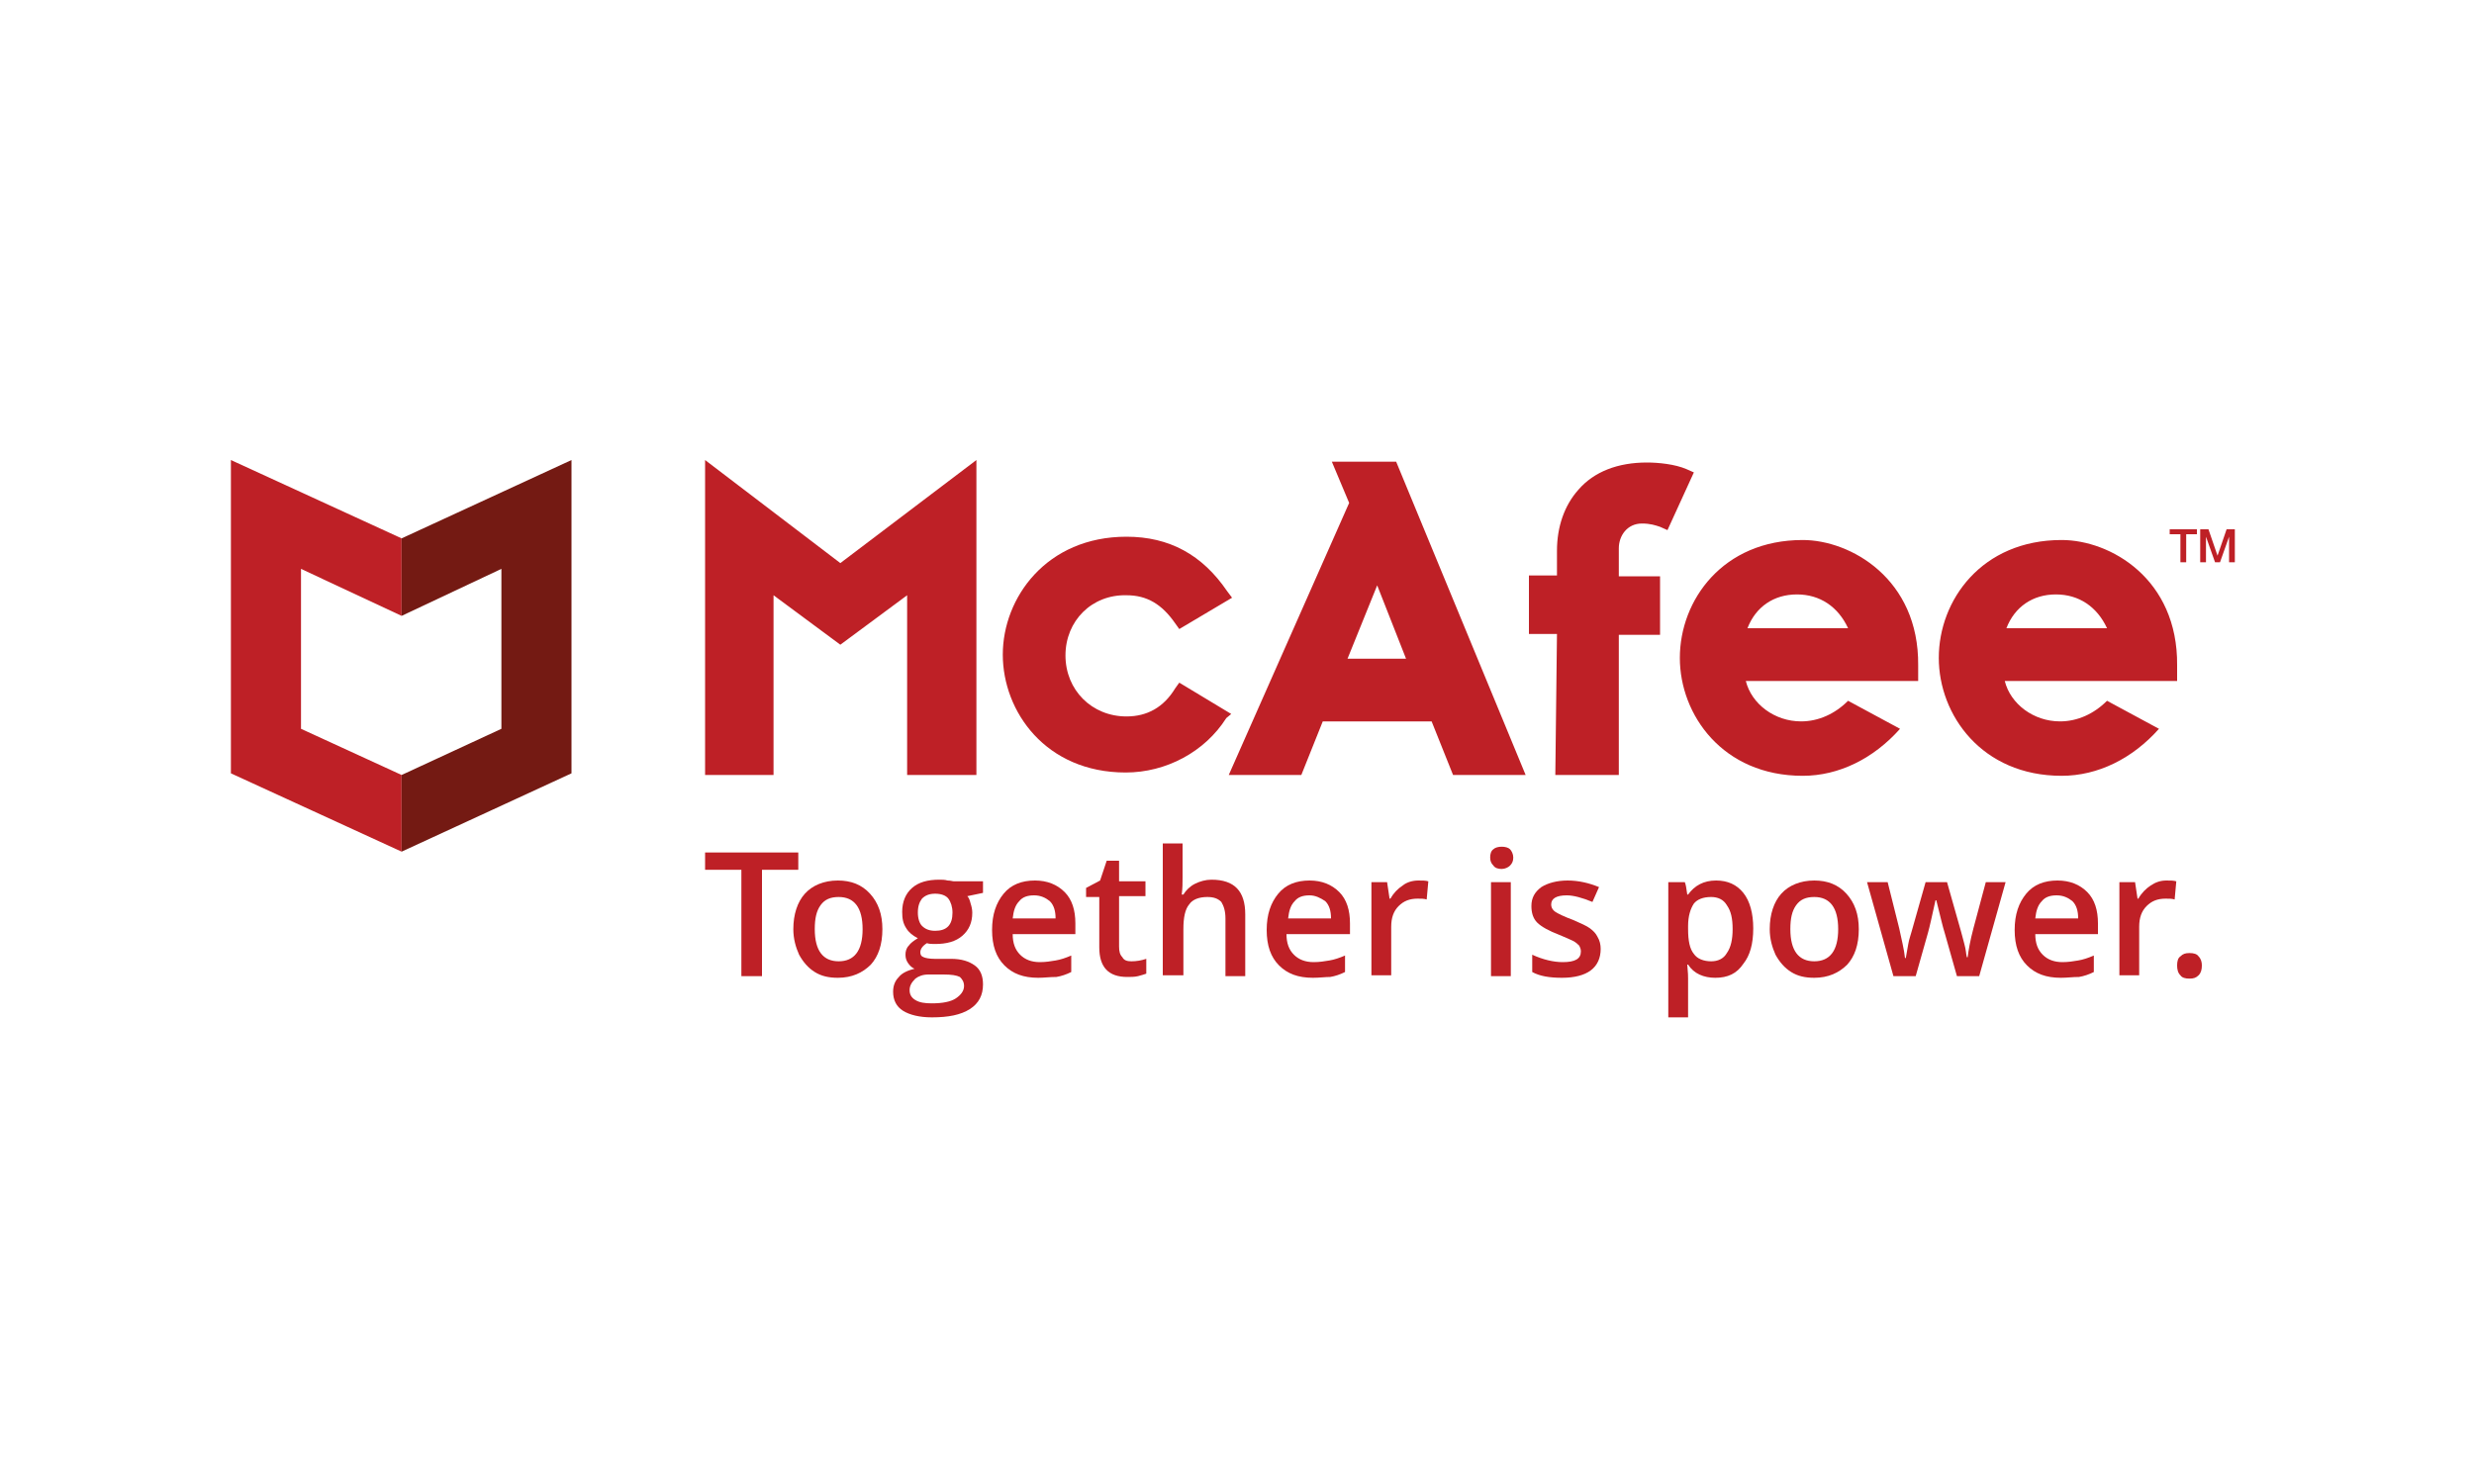
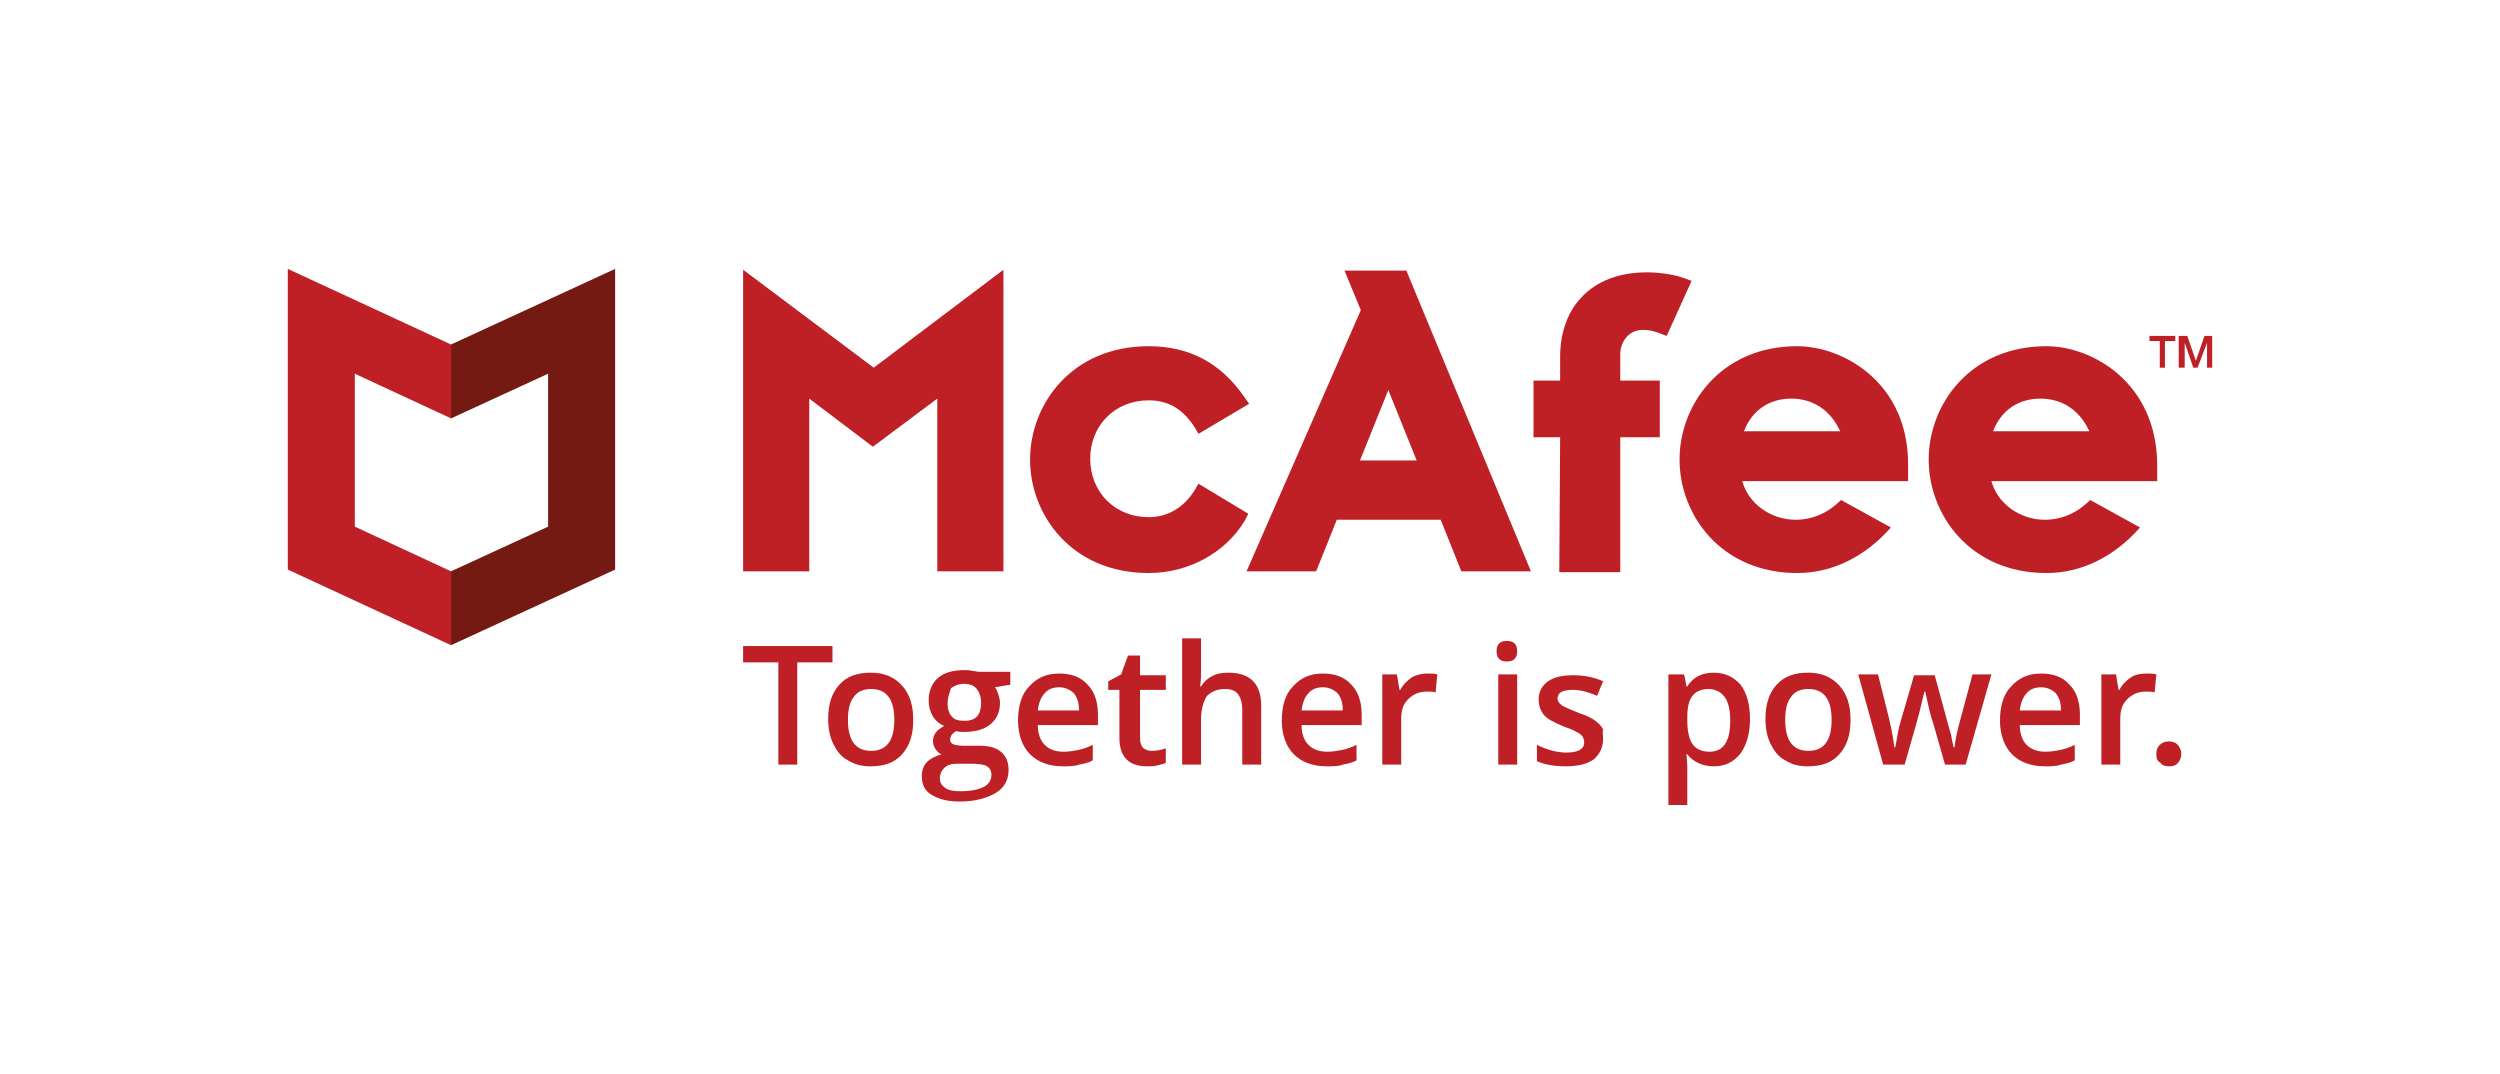
- <svg xmlns="http://www.w3.org/2000/svg" version="1.1" id="Layer_1" x="0px" y="0px" viewBox="0 0 300 180" style="enable-background:new 0 0 300 180;" xml:space="preserve">
+ <svg xmlns="http://www.w3.org/2000/svg" version="1.1" id="Layer_1" x="0px" y="0px" viewBox="0 0 291 125" style="enable-background:new 0 0 291 125;" xml:space="preserve">
  <style type="text/css">
	.st0{fill:#BE2026;}
	.st1{fill:#741A13;}
</style>
-   <path class="st0" d="M149.3,86.6l-6.3-3.8l-0.5,0.7c-1.4,2.3-3.4,3.4-5.9,3.4c-4.2,0-7.4-3.2-7.4-7.4c0-4.2,3.2-7.4,7.4-7.3  c2.5,0,4.3,1.1,5.9,3.4l0.5,0.7l6.4-3.8l-0.6-0.8c-3-4.4-7-6.6-12.2-6.6c-9.7,0-15,7.4-15,14.3c0,6.9,5.2,14.3,14.9,14.3  c4.9,0,9.6-2.5,12.2-6.6L149.3,86.6z" />
-   <path class="st0" d="M149,94l8.8,0l2.6-6.5l13.2,0l2.6,6.5l8.8,0l-15.7-38l-7.8,0l2.1,5L149,94z M167,71l3.5,8.9l-7.1,0L167,71z" />
-   <path class="st0" d="M188.6,94l7.7,0l0-17l5,0l0-7.1l-5,0l0-3.4c0-1.5,1-3,2.8-3c1,0,1.6,0.2,2.2,0.4l0.9,0.4l3.2-7l-0.9-0.4  c-1.4-0.6-3.4-0.8-4.8-0.8c-3.5,0-6.4,1.1-8.3,3.3c-1.7,1.9-2.6,4.5-2.6,7.4l0,3l-3.4,0l0,7.1l3.4,0L188.6,94z" />
-   <polygon class="st0" points="85.5,55.8 85.5,94 93.8,94 93.8,72.2 101.9,78.2 110,72.2 110,94 118.4,94 118.4,55.8 101.9,68.3 " />
-   <path class="st0" d="M218.6,65.5c-9.7,0-14.9,7.3-14.9,14.3c0,6.9,5.2,14.3,14.9,14.3h0c4.4,0,8.6-2.1,11.8-5.7l-6.3-3.4  c-1.6,1.6-3.6,2.5-5.7,2.5c-3.2,0-6-2.1-6.7-4.9l20.9,0l0-1.9C232.7,70.2,224.4,65.5,218.6,65.5 M211.9,76.2c1-2.6,3.2-4.1,6-4.1  c2.8,0,5,1.5,6.2,4.1L211.9,76.2z" />
-   <path class="st0" d="M250,65.5c-9.7,0-14.9,7.3-14.9,14.3c0,6.9,5.2,14.3,14.9,14.3h0c4.4,0,8.6-2.1,11.8-5.7l-6.3-3.4  c-1.6,1.6-3.6,2.5-5.7,2.5c-3.2,0-6-2.1-6.7-4.9l20.9,0l0-1.9C264.1,70.2,255.9,65.5,250,65.5 M243.3,76.2c1-2.6,3.2-4.1,6-4.1  c2.8,0,5,1.5,6.2,4.1L243.3,76.2z" />
-   <polygon class="st0" points="263.1,64.2 266.4,64.2 266.4,64.8 265.1,64.8 265.1,68.2 264.4,68.2 264.4,64.8 263.1,64.8 " />
-   <polygon class="st0" points="266.8,64.2 267.8,64.2 268.9,67.4 268.9,67.4 270,64.2 271,64.2 271,68.2 270.3,68.2 270.3,65.1   270.3,65.1 269.2,68.2 268.6,68.2 267.5,65.1 267.5,65.1 267.5,68.2 266.8,68.2 " />
-   <polygon class="st0" points="36.5,88.4 36.5,69 48.7,74.7 48.7,65.3 28,55.8 28,93.8 48.7,103.3 48.7,94 " />
-   <polygon class="st1" points="60.8,88.4 60.8,69 48.7,74.7 48.7,65.3 69.3,55.8 69.3,93.8 48.7,103.3 48.7,94 " />
-   <polygon class="st0" points="92.4,118.4 89.9,118.4 89.9,105.5 85.5,105.5 85.5,103.4 96.8,103.4 96.8,105.5 92.4,105.5 " />
-   <path class="st0" d="M107,112.7c0,1.9-0.5,3.3-1.4,4.3c-1,1-2.3,1.6-4,1.6c-1.1,0-2-0.2-2.8-0.7c-0.8-0.5-1.4-1.2-1.9-2.1  c-0.4-0.9-0.7-1.9-0.7-3.1c0-1.8,0.5-3.3,1.4-4.3c0.9-1,2.3-1.6,4-1.6c1.6,0,2.9,0.5,3.9,1.6C106.5,109.5,107,110.9,107,112.7   M98.8,112.7c0,2.6,1,3.9,2.9,3.9c1.9,0,2.9-1.3,2.9-3.9c0-2.6-1-3.9-2.9-3.9c-1,0-1.7,0.3-2.2,1C99,110.5,98.8,111.4,98.8,112.7z" />
-   <path class="st0" d="M119.2,107v1.3l-1.9,0.4c0.2,0.2,0.3,0.5,0.4,0.9c0.1,0.3,0.2,0.7,0.2,1.1c0,1.2-0.4,2.1-1.2,2.8  c-0.8,0.7-1.9,1-3.3,1c-0.4,0-0.7,0-1-0.1c-0.5,0.3-0.8,0.7-0.8,1.1c0,0.3,0.1,0.5,0.4,0.6c0.2,0.1,0.7,0.2,1.3,0.2h2  c1.3,0,2.2,0.3,2.9,0.8c0.7,0.5,1,1.3,1,2.3c0,1.3-0.5,2.3-1.6,3c-1.1,0.7-2.6,1-4.6,1c-1.5,0-2.7-0.3-3.5-0.8  c-0.8-0.5-1.2-1.3-1.2-2.3c0-0.7,0.2-1.3,0.7-1.8c0.4-0.5,1.1-0.8,1.9-1c-0.3-0.1-0.6-0.4-0.8-0.7c-0.2-0.3-0.3-0.6-0.3-1  c0-0.4,0.1-0.8,0.4-1.1c0.2-0.3,0.6-0.6,1.1-0.9c-0.6-0.3-1.1-0.7-1.4-1.2c-0.4-0.6-0.5-1.2-0.5-2c0-1.2,0.4-2.2,1.2-2.9  c0.8-0.7,1.9-1,3.3-1c0.3,0,0.7,0,1,0.1c0.4,0,0.6,0.1,0.8,0.1H119.2z M110.3,120.1c0,0.5,0.2,0.9,0.7,1.2c0.5,0.3,1.1,0.4,2,0.4  c1.3,0,2.3-0.2,2.9-0.6c0.6-0.4,1-0.9,1-1.5c0-0.5-0.2-0.8-0.5-1.1c-0.4-0.2-1-0.3-2-0.3h-1.8c-0.7,0-1.2,0.2-1.6,0.5  C110.5,119.2,110.3,119.6,110.3,120.1z M111.3,110.7c0,0.7,0.2,1.3,0.5,1.6c0.4,0.4,0.9,0.6,1.6,0.6c1.4,0,2.1-0.7,2.1-2.2  c0-0.7-0.2-1.3-0.5-1.7c-0.3-0.4-0.9-0.6-1.6-0.6c-0.7,0-1.2,0.2-1.6,0.6C111.5,109.4,111.3,109.9,111.3,110.7z" />
-   <path class="st0" d="M125.9,118.6c-1.8,0-3.1-0.5-4.1-1.5c-1-1-1.5-2.4-1.5-4.3c0-1.9,0.5-3.3,1.4-4.4c0.9-1.1,2.2-1.6,3.8-1.6  c1.5,0,2.7,0.5,3.6,1.4c0.9,0.9,1.3,2.2,1.3,3.8v1.3h-7.6c0,1.1,0.3,1.9,0.9,2.5c0.6,0.6,1.4,0.9,2.4,0.9c0.7,0,1.3-0.1,1.9-0.2  c0.6-0.1,1.2-0.3,1.9-0.6v2c-0.6,0.3-1.2,0.5-1.8,0.6C127.3,118.5,126.6,118.6,125.9,118.6 M125.4,108.6c-0.8,0-1.4,0.2-1.8,0.7  c-0.5,0.5-0.7,1.2-0.8,2.1h5.2c0-0.9-0.2-1.6-0.7-2.1C126.8,108.9,126.2,108.6,125.4,108.6z" />
-   <path class="st0" d="M137.2,116.6c0.6,0,1.2-0.1,1.8-0.3v1.8c-0.3,0.1-0.6,0.2-1,0.3c-0.4,0.1-0.9,0.1-1.3,0.1  c-2.3,0-3.4-1.2-3.4-3.6v-6.1h-1.6v-1.1l1.7-0.9l0.8-2.4h1.5v2.5h3.2v1.8h-3.2v6.1c0,0.6,0.1,1,0.4,1.3  C136.3,116.5,136.7,116.6,137.2,116.6" />
-   <path class="st0" d="M151,118.4h-2.4v-7c0-0.9-0.2-1.5-0.5-2c-0.4-0.4-0.9-0.6-1.7-0.6c-1,0-1.8,0.3-2.2,0.9c-0.5,0.6-0.7,1.6-0.7,3  v5.6H141v-16h2.4v4.1c0,0.7,0,1.3-0.1,2.1h0.2c0.3-0.5,0.8-1,1.4-1.3c0.6-0.3,1.3-0.5,2-0.5c2.8,0,4.1,1.4,4.1,4.2V118.4z" />
-   <path class="st0" d="M159.2,118.6c-1.8,0-3.1-0.5-4.1-1.5c-1-1-1.5-2.4-1.5-4.3c0-1.9,0.5-3.3,1.4-4.4c0.9-1.1,2.2-1.6,3.8-1.6  c1.5,0,2.7,0.5,3.6,1.4c0.9,0.9,1.3,2.2,1.3,3.8v1.3H156c0,1.1,0.3,1.9,0.9,2.5c0.6,0.6,1.4,0.9,2.4,0.9c0.7,0,1.3-0.1,1.9-0.2  c0.6-0.1,1.2-0.3,1.9-0.6v2c-0.6,0.3-1.2,0.5-1.8,0.6C160.7,118.5,160,118.6,159.2,118.6 M158.8,108.6c-0.8,0-1.4,0.2-1.8,0.7  c-0.5,0.5-0.7,1.2-0.8,2.1h5.2c0-0.9-0.2-1.6-0.7-2.1C160.1,108.9,159.5,108.6,158.8,108.6z" />
-   <path class="st0" d="M172,106.8c0.5,0,0.9,0,1.2,0.1l-0.2,2.2c-0.3-0.1-0.7-0.1-1.1-0.1c-1,0-1.7,0.3-2.3,0.9  c-0.6,0.6-0.9,1.4-0.9,2.5v5.9h-2.4V107h1.9l0.3,2h0.1c0.4-0.7,0.9-1.2,1.5-1.6C170.6,107,171.3,106.8,172,106.8" />
-   <path class="st0" d="M180.7,104c0-0.4,0.1-0.8,0.4-1c0.2-0.2,0.6-0.3,1-0.3c0.4,0,0.8,0.1,1,0.3c0.2,0.2,0.4,0.6,0.4,1  c0,0.4-0.1,0.7-0.4,1c-0.2,0.2-0.6,0.4-1,0.4c-0.4,0-0.8-0.1-1-0.4C180.8,104.7,180.7,104.4,180.7,104 M183.2,118.4h-2.4V107h2.4  V118.4z" />
-   <path class="st0" d="M194.1,115.1c0,1.1-0.4,2-1.2,2.6c-0.8,0.6-2,0.9-3.5,0.9c-1.5,0-2.7-0.2-3.6-0.7v-2.1c1.3,0.6,2.6,0.9,3.7,0.9  c1.5,0,2.2-0.4,2.2-1.3c0-0.3-0.1-0.5-0.2-0.7c-0.2-0.2-0.4-0.4-0.8-0.6c-0.4-0.2-0.9-0.4-1.6-0.7c-1.3-0.5-2.2-1-2.7-1.5  c-0.5-0.5-0.7-1.2-0.7-2c0-1,0.4-1.7,1.2-2.3c0.8-0.5,1.9-0.8,3.2-0.8c1.3,0,2.6,0.3,3.8,0.8l-0.8,1.8c-1.2-0.5-2.3-0.8-3.1-0.8  c-1.3,0-1.9,0.4-1.9,1.1c0,0.4,0.2,0.7,0.5,0.9c0.3,0.2,1.1,0.6,2.2,1c0.9,0.4,1.6,0.7,2,1c0.4,0.3,0.7,0.6,0.9,1  C194,114.1,194.1,114.6,194.1,115.1" />
-   <path class="st0" d="M208,118.6c-1.4,0-2.6-0.5-3.3-1.6h-0.1c0.1,1,0.1,1.5,0.1,1.7v4.7h-2.4V107h2c0.1,0.2,0.2,0.7,0.3,1.5h0.1  c0.8-1.1,1.9-1.7,3.4-1.7c1.4,0,2.5,0.5,3.3,1.5c0.8,1,1.2,2.5,1.2,4.3c0,1.9-0.4,3.3-1.2,4.3C210.6,118.1,209.5,118.6,208,118.6   M207.5,108.8c-1,0-1.7,0.3-2.1,0.8c-0.4,0.6-0.7,1.5-0.7,2.7v0.4c0,1.4,0.2,2.4,0.7,3c0.4,0.6,1.2,0.9,2.1,0.9c0.8,0,1.5-0.3,1.9-1  c0.5-0.7,0.7-1.7,0.7-2.9c0-1.3-0.2-2.2-0.7-2.9C209,109.1,208.3,108.8,207.5,108.8z" />
-   <path class="st0" d="M225.4,112.7c0,1.9-0.5,3.3-1.4,4.3c-1,1-2.3,1.6-4,1.6c-1.1,0-2-0.2-2.8-0.7c-0.8-0.5-1.4-1.2-1.9-2.1  c-0.4-0.9-0.7-1.9-0.7-3.1c0-1.8,0.5-3.3,1.4-4.3c0.9-1,2.3-1.6,4-1.6c1.6,0,2.9,0.5,3.9,1.6C224.9,109.5,225.4,110.9,225.4,112.7   M217.1,112.7c0,2.6,1,3.9,2.9,3.9c1.9,0,2.9-1.3,2.9-3.9c0-2.6-1-3.9-2.9-3.9c-1,0-1.7,0.3-2.2,1  C217.3,110.5,217.1,111.4,217.1,112.7z" />
-   <path class="st0" d="M237.3,118.4l-1.5-5.3c-0.2-0.6-0.5-1.9-1-3.9h-0.1c-0.4,1.8-0.7,3.2-0.9,3.9l-1.5,5.3h-2.7l-3.2-11.4h2.5  l1.4,5.6c0.3,1.4,0.6,2.6,0.7,3.6h0.1c0.1-0.5,0.2-1.1,0.3-1.7c0.1-0.6,0.3-1.1,0.4-1.5l1.7-6h2.6l1.7,6c0.1,0.3,0.2,0.8,0.4,1.5  c0.2,0.7,0.2,1.2,0.3,1.6h0.1c0.1-0.8,0.3-2,0.7-3.5l1.5-5.6h2.4l-3.2,11.4H237.3z" />
-   <path class="st0" d="M249.9,118.6c-1.8,0-3.1-0.5-4.1-1.5c-1-1-1.5-2.4-1.5-4.3c0-1.9,0.5-3.3,1.4-4.4c0.9-1.1,2.2-1.6,3.8-1.6  c1.5,0,2.7,0.5,3.6,1.4c0.9,0.9,1.3,2.2,1.3,3.8v1.3h-7.6c0,1.1,0.3,1.9,0.9,2.5c0.6,0.6,1.4,0.9,2.4,0.9c0.7,0,1.3-0.1,1.9-0.2  c0.6-0.1,1.2-0.3,1.9-0.6v2c-0.6,0.3-1.2,0.5-1.8,0.6C251.3,118.5,250.7,118.6,249.9,118.6 M249.4,108.6c-0.8,0-1.4,0.2-1.8,0.7  c-0.5,0.5-0.7,1.2-0.8,2.1h5.2c0-0.9-0.2-1.6-0.7-2.1C250.8,108.9,250.2,108.6,249.4,108.6z" />
-   <path class="st0" d="M262.7,106.8c0.5,0,0.9,0,1.2,0.1l-0.2,2.2c-0.3-0.1-0.7-0.1-1.1-0.1c-1,0-1.7,0.3-2.3,0.9  c-0.6,0.6-0.9,1.4-0.9,2.5v5.9H257V107h1.9l0.3,2h0.1c0.4-0.7,0.9-1.2,1.5-1.6C261.4,107,262,106.8,262.7,106.8" />
-   <path class="st0" d="M264,117.1c0-0.5,0.1-0.9,0.4-1.1c0.3-0.3,0.6-0.4,1.1-0.4c0.5,0,0.9,0.1,1.1,0.4c0.3,0.3,0.4,0.7,0.4,1.1  c0,0.5-0.1,0.9-0.4,1.2c-0.3,0.3-0.6,0.4-1.1,0.4c-0.5,0-0.9-0.1-1.1-0.4C264.1,118,264,117.6,264,117.1" />
+   <path class="st0" d="M145.3,59.8l-5.8-3.5l-0.4,0.7c-1.3,2.1-3.2,3.2-5.4,3.2c-3.9,0-6.8-2.9-6.8-6.8c0-3.9,2.9-6.8,6.8-6.8  c2.3,0,4,1,5.4,3.2l0.4,0.7l5.9-3.5l-0.5-0.7c-2.8-4.1-6.5-6-11.2-6c-9,0-13.8,6.8-13.8,13.2c0,6.4,4.8,13.2,13.8,13.2  c4.6,0,8.9-2.3,11.2-6.1L145.3,59.8z" />
+   <path class="st0" d="M145.1,66.5l8.1,0l2.4-6l12.1,0l2.4,6l8.1,0l-14.5-35l-7.2,0l1.9,4.6L145.1,66.5z M161.6,45.4l3.3,8.2l-6.6,0  L161.6,45.4z" />
+   <path class="st0" d="M181.5,66.6l7.1,0l0-15.7l4.6,0l0-6.6l-4.6,0l0-3.1c0-1.3,0.9-2.8,2.6-2.8c0.9,0,1.5,0.2,2,0.4l0.8,0.3l2.9-6.4  l-0.8-0.3c-1.3-0.5-3.2-0.7-4.4-0.7c-3.2,0-5.9,1-7.7,3c-1.6,1.7-2.4,4.2-2.4,6.8l0,2.8l-3.1,0l0,6.6l3.1,0L181.5,66.6z" />
+   <polygon class="st0" points="86.5,31.4 86.5,66.5 94.2,66.5 94.2,46.4 101.6,52 109.1,46.4 109.1,66.5 116.8,66.5 116.8,31.4   101.7,42.8 " />
+   <path class="st0" d="M209.2,40.3c-8.9,0-13.7,6.8-13.7,13.2c0,6.4,4.8,13.2,13.7,13.2h0c4.1,0,7.9-1.9,10.9-5.3l-5.8-3.2  c-1.5,1.5-3.3,2.3-5.3,2.3c-2.9,0-5.5-1.9-6.2-4.5l19.3,0l0-1.8C222.2,44.6,214.6,40.3,209.2,40.3 M203,50.2  c0.9-2.4,2.9-3.8,5.5-3.8c2.6,0,4.6,1.4,5.7,3.8L203,50.2z" />
+   <path class="st0" d="M238.2,40.3c-8.9,0-13.7,6.8-13.7,13.2c0,6.4,4.8,13.2,13.7,13.2h0c4.1,0,7.9-1.9,10.9-5.3l-5.8-3.2  c-1.5,1.5-3.3,2.3-5.3,2.3c-2.9,0-5.5-1.9-6.2-4.5l19.3,0l0-1.8C251.1,44.6,243.6,40.3,238.2,40.3 M232,50.2  c0.9-2.4,2.9-3.8,5.5-3.8c2.6,0,4.6,1.4,5.7,3.8L232,50.2z" />
+   <polygon class="st0" points="250.2,39.1 253.2,39.1 253.2,39.7 252,39.7 252,42.8 251.4,42.8 251.4,39.7 250.2,39.7 " />
+   <polygon class="st0" points="253.6,39.1 254.6,39.1 255.6,42 255.6,42 256.6,39.1 257.5,39.1 257.5,42.8 256.9,42.8 256.9,39.9   256.9,39.9 255.8,42.8 255.3,42.8 254.3,39.9 254.3,39.9 254.3,42.8 253.6,42.8 " />
+   <polygon class="st0" points="41.3,61.3 41.3,43.5 52.5,48.7 52.5,40.1 33.5,31.3 33.5,66.3 52.5,75.1 52.5,66.5 " />
+   <polygon class="st1" points="63.8,61.3 63.8,43.5 52.5,48.7 52.5,40.1 71.6,31.3 71.6,66.3 52.5,75.1 52.5,66.5 " />
+   <polygon class="st0" points="92.8,89 90.6,89 90.6,77.1 86.5,77.1 86.5,75.2 96.9,75.2 96.9,77.1 92.8,77.1 " />
+   <path class="st0" d="M106.3,83.8c0,1.7-0.4,3-1.3,4c-0.9,1-2.1,1.4-3.7,1.4c-1,0-1.8-0.2-2.6-0.7c-0.8-0.4-1.3-1.1-1.7-1.9  c-0.4-0.8-0.6-1.8-0.6-2.9c0-1.7,0.4-3,1.3-4c0.9-1,2.1-1.4,3.7-1.4c1.5,0,2.7,0.5,3.6,1.5C105.9,80.8,106.3,82.1,106.3,83.8   M98.7,83.8c0,2.4,0.9,3.6,2.7,3.6c1.8,0,2.7-1.2,2.7-3.6c0-2.4-0.9-3.6-2.7-3.6c-0.9,0-1.6,0.3-2,0.9  C98.9,81.7,98.7,82.6,98.7,83.8z" />
+   <path class="st0" d="M117.6,78.5v1.2l-1.8,0.3c0.2,0.2,0.3,0.5,0.4,0.8c0.1,0.3,0.2,0.7,0.2,1c0,1.1-0.4,1.9-1.1,2.5  c-0.7,0.6-1.8,0.9-3.1,0.9c-0.3,0-0.6,0-0.9-0.1c-0.5,0.3-0.7,0.6-0.7,1c0,0.2,0.1,0.4,0.3,0.5c0.2,0.1,0.6,0.2,1.2,0.2h1.8  c1.2,0,2,0.2,2.6,0.7c0.6,0.5,0.9,1.2,0.9,2.1c0,1.2-0.5,2.1-1.5,2.7c-1,0.6-2.4,1-4.2,1c-1.4,0-2.5-0.3-3.3-0.8  c-0.8-0.5-1.1-1.2-1.1-2.2c0-0.6,0.2-1.2,0.6-1.6c0.4-0.4,1-0.7,1.7-0.9c-0.3-0.1-0.5-0.3-0.7-0.6c-0.2-0.3-0.3-0.6-0.3-0.9  c0-0.4,0.1-0.7,0.3-1c0.2-0.3,0.5-0.5,1-0.8c-0.5-0.2-1-0.6-1.3-1.1c-0.3-0.5-0.5-1.1-0.5-1.9c0-1.1,0.4-2,1.1-2.6  c0.7-0.6,1.7-0.9,3.1-0.9c0.3,0,0.6,0,0.9,0.1c0.3,0,0.6,0.1,0.7,0.1H117.6z M109.4,90.6c0,0.5,0.2,0.8,0.6,1.1  c0.4,0.3,1,0.4,1.8,0.4c1.2,0,2.1-0.2,2.7-0.5c0.6-0.3,0.9-0.8,0.9-1.4c0-0.5-0.2-0.8-0.5-1c-0.3-0.2-0.9-0.3-1.8-0.3h-1.7  c-0.6,0-1.1,0.1-1.5,0.5C109.6,89.7,109.4,90.1,109.4,90.6z M110.3,81.9c0,0.7,0.2,1.2,0.5,1.5c0.3,0.4,0.8,0.5,1.5,0.5  c1.3,0,1.9-0.7,1.9-2.1c0-0.7-0.2-1.2-0.5-1.6c-0.3-0.4-0.8-0.6-1.5-0.6c-0.6,0-1.1,0.2-1.5,0.5C110.5,80.7,110.3,81.2,110.3,81.9z" />
+   <path class="st0" d="M123.7,89.2c-1.6,0-2.9-0.5-3.8-1.4c-0.9-0.9-1.4-2.3-1.4-3.9c0-1.7,0.4-3.1,1.3-4c0.9-1,2-1.5,3.5-1.5  c1.4,0,2.5,0.4,3.3,1.3c0.8,0.8,1.2,2,1.2,3.5v1.2h-7c0,1,0.3,1.8,0.8,2.3c0.5,0.5,1.2,0.8,2.2,0.8c0.6,0,1.2-0.1,1.7-0.2  c0.5-0.1,1.1-0.3,1.7-0.6v1.8c-0.5,0.3-1.1,0.4-1.6,0.5C125.1,89.2,124.4,89.2,123.7,89.2 M123.3,80c-0.7,0-1.3,0.2-1.7,0.7  c-0.4,0.4-0.7,1.1-0.8,2h4.8c0-0.9-0.2-1.5-0.6-2C124.6,80.3,124,80,123.3,80z" />
+   <path class="st0" d="M134.1,87.4c0.5,0,1.1-0.1,1.6-0.3v1.7c-0.2,0.1-0.6,0.2-1,0.3c-0.4,0.1-0.8,0.1-1.2,0.1  c-2.1,0-3.2-1.1-3.2-3.3v-5.6H129v-1l1.5-0.8l0.8-2.2h1.4v2.3h3v1.7h-3v5.6c0,0.5,0.1,0.9,0.4,1.2C133.4,87.3,133.7,87.4,134.1,87.4  " />
+   <path class="st0" d="M146.8,89h-2.2v-6.4c0-0.8-0.2-1.4-0.5-1.8c-0.3-0.4-0.8-0.6-1.5-0.6c-0.9,0-1.6,0.3-2.1,0.8  c-0.4,0.6-0.7,1.5-0.7,2.8V89h-2.2V74.3h2.2V78c0,0.6,0,1.2-0.1,1.9h0.1c0.3-0.5,0.7-0.9,1.3-1.2c0.5-0.3,1.2-0.4,1.9-0.4  c2.5,0,3.8,1.3,3.8,3.8V89z" />
+   <path class="st0" d="M154.4,89.2c-1.6,0-2.9-0.5-3.8-1.4c-0.9-0.9-1.4-2.3-1.4-3.9c0-1.7,0.4-3.1,1.3-4c0.9-1,2-1.5,3.5-1.5  c1.4,0,2.5,0.4,3.3,1.3c0.8,0.8,1.2,2,1.2,3.5v1.2h-7c0,1,0.3,1.8,0.8,2.3c0.5,0.5,1.2,0.8,2.2,0.8c0.6,0,1.2-0.1,1.7-0.2  c0.5-0.1,1.1-0.3,1.7-0.6v1.8c-0.5,0.3-1.1,0.4-1.6,0.5C155.8,89.2,155.2,89.2,154.4,89.2 M154,80c-0.7,0-1.3,0.2-1.7,0.7  c-0.4,0.4-0.7,1.1-0.8,2h4.8c0-0.9-0.2-1.5-0.6-2C155.3,80.3,154.7,80,154,80z" />
+   <path class="st0" d="M166.2,78.4c0.4,0,0.8,0,1.1,0.1l-0.2,2.1c-0.3-0.1-0.6-0.1-1-0.1c-0.9,0-1.6,0.3-2.2,0.9  c-0.6,0.6-0.8,1.3-0.8,2.3V89h-2.2V78.5h1.7l0.3,1.8h0.1c0.3-0.6,0.8-1.1,1.4-1.5C165,78.5,165.6,78.4,166.2,78.4" />
+   <path class="st0" d="M174.2,75.8c0-0.4,0.1-0.7,0.3-0.9c0.2-0.2,0.5-0.3,0.9-0.3c0.4,0,0.7,0.1,0.9,0.3c0.2,0.2,0.3,0.5,0.3,0.9  c0,0.4-0.1,0.7-0.3,0.9c-0.2,0.2-0.5,0.3-0.9,0.3c-0.4,0-0.7-0.1-0.9-0.3C174.3,76.5,174.2,76.2,174.2,75.8 M176.6,89h-2.2V78.5h2.2  V89z" />
+   <path class="st0" d="M186.6,86c0,1-0.4,1.8-1.1,2.4c-0.7,0.5-1.8,0.8-3.2,0.8c-1.4,0-2.5-0.2-3.4-0.6v-1.9c1.2,0.6,2.4,0.9,3.4,0.9  c1.4,0,2.1-0.4,2.1-1.2c0-0.3-0.1-0.5-0.2-0.7c-0.2-0.2-0.4-0.4-0.7-0.5c-0.3-0.2-0.8-0.4-1.4-0.6c-1.2-0.5-2-0.9-2.4-1.4  c-0.4-0.5-0.6-1.1-0.6-1.8c0-0.9,0.4-1.6,1.1-2.1c0.7-0.5,1.7-0.7,2.9-0.7c1.2,0,2.4,0.2,3.5,0.7l-0.7,1.7c-1.1-0.5-2.1-0.7-2.8-0.7  c-1.2,0-1.8,0.3-1.8,1c0,0.3,0.2,0.6,0.5,0.8c0.3,0.2,1,0.5,2,0.9c0.9,0.3,1.5,0.6,1.9,0.9c0.4,0.3,0.7,0.6,0.9,1  C186.5,85.1,186.6,85.5,186.6,86" />
+   <path class="st0" d="M199.5,89.2c-1.3,0-2.4-0.5-3.1-1.4h-0.1c0.1,0.9,0.1,1.4,0.1,1.6v4.3h-2.2V78.5h1.8c0.1,0.2,0.2,0.7,0.3,1.4  h0.1c0.7-1.1,1.7-1.6,3.1-1.6c1.3,0,2.3,0.5,3.1,1.4c0.7,0.9,1.1,2.3,1.1,4c0,1.7-0.4,3-1.1,4C201.8,88.7,200.8,89.2,199.5,89.2   M198.9,80.2c-0.9,0-1.5,0.3-1.9,0.8c-0.4,0.5-0.6,1.3-0.6,2.5v0.3c0,1.3,0.2,2.2,0.6,2.8c0.4,0.6,1.1,0.9,2,0.9  c0.8,0,1.4-0.3,1.8-0.9c0.4-0.6,0.6-1.5,0.6-2.7c0-1.2-0.2-2.1-0.6-2.7S199.7,80.2,198.9,80.2z" />
+   <path class="st0" d="M215.4,83.8c0,1.7-0.4,3-1.3,4c-0.9,1-2.1,1.4-3.7,1.4c-1,0-1.8-0.2-2.6-0.7c-0.8-0.4-1.3-1.1-1.7-1.9  c-0.4-0.8-0.6-1.8-0.6-2.9c0-1.7,0.4-3,1.3-4c0.9-1,2.1-1.4,3.7-1.4c1.5,0,2.7,0.5,3.6,1.5C215,80.8,215.4,82.1,215.4,83.8   M207.8,83.8c0,2.4,0.9,3.6,2.7,3.6c1.8,0,2.7-1.2,2.7-3.6c0-2.4-0.9-3.6-2.7-3.6c-0.9,0-1.6,0.3-2,0.9  C208,81.7,207.8,82.6,207.8,83.8z" />
+   <path class="st0" d="M226.4,89l-1.4-4.9c-0.2-0.5-0.5-1.7-0.9-3.6h-0.1c-0.4,1.7-0.7,2.9-0.9,3.6l-1.4,4.9h-2.5l-2.9-10.5h2.3  l1.3,5.2c0.3,1.3,0.5,2.4,0.6,3.3h0.1c0.1-0.5,0.2-1,0.3-1.6c0.1-0.6,0.2-1,0.3-1.3l1.6-5.5h2.4l1.5,5.5c0.1,0.3,0.2,0.8,0.4,1.4  c0.1,0.6,0.2,1.1,0.3,1.5h0.1c0.1-0.8,0.3-1.9,0.7-3.3l1.4-5.2h2.2l-3,10.5H226.4z" />
+   <path class="st0" d="M238,89.2c-1.6,0-2.9-0.5-3.8-1.4c-0.9-0.9-1.4-2.3-1.4-3.9c0-1.7,0.4-3.1,1.3-4c0.9-1,2-1.5,3.5-1.5  c1.4,0,2.5,0.4,3.3,1.3c0.8,0.8,1.2,2,1.2,3.5v1.2h-7c0,1,0.3,1.8,0.8,2.3c0.5,0.5,1.2,0.8,2.2,0.8c0.6,0,1.2-0.1,1.7-0.2  c0.5-0.1,1.1-0.3,1.7-0.6v1.8c-0.5,0.3-1.1,0.4-1.6,0.5C239.4,89.2,238.7,89.2,238,89.2 M237.6,80c-0.7,0-1.3,0.2-1.7,0.7  c-0.4,0.4-0.7,1.1-0.8,2h4.8c0-0.9-0.2-1.5-0.6-2C238.9,80.3,238.3,80,237.6,80z" />
+   <path class="st0" d="M249.9,78.4c0.4,0,0.8,0,1.1,0.1l-0.2,2.1c-0.3-0.1-0.6-0.1-1-0.1c-0.9,0-1.6,0.3-2.2,0.9  c-0.6,0.6-0.8,1.3-0.8,2.3V89h-2.2V78.5h1.7l0.3,1.8h0.1c0.3-0.6,0.8-1.1,1.4-1.5C248.6,78.5,249.2,78.4,249.9,78.4" />
+   <path class="st0" d="M251,87.8c0-0.5,0.1-0.8,0.4-1.1c0.2-0.2,0.6-0.4,1-0.4c0.5,0,0.8,0.1,1.1,0.4c0.2,0.3,0.4,0.6,0.4,1  c0,0.4-0.1,0.8-0.4,1.1c-0.2,0.3-0.6,0.4-1,0.4c-0.5,0-0.8-0.1-1-0.4C251.1,88.6,251,88.3,251,87.8" />
</svg>
